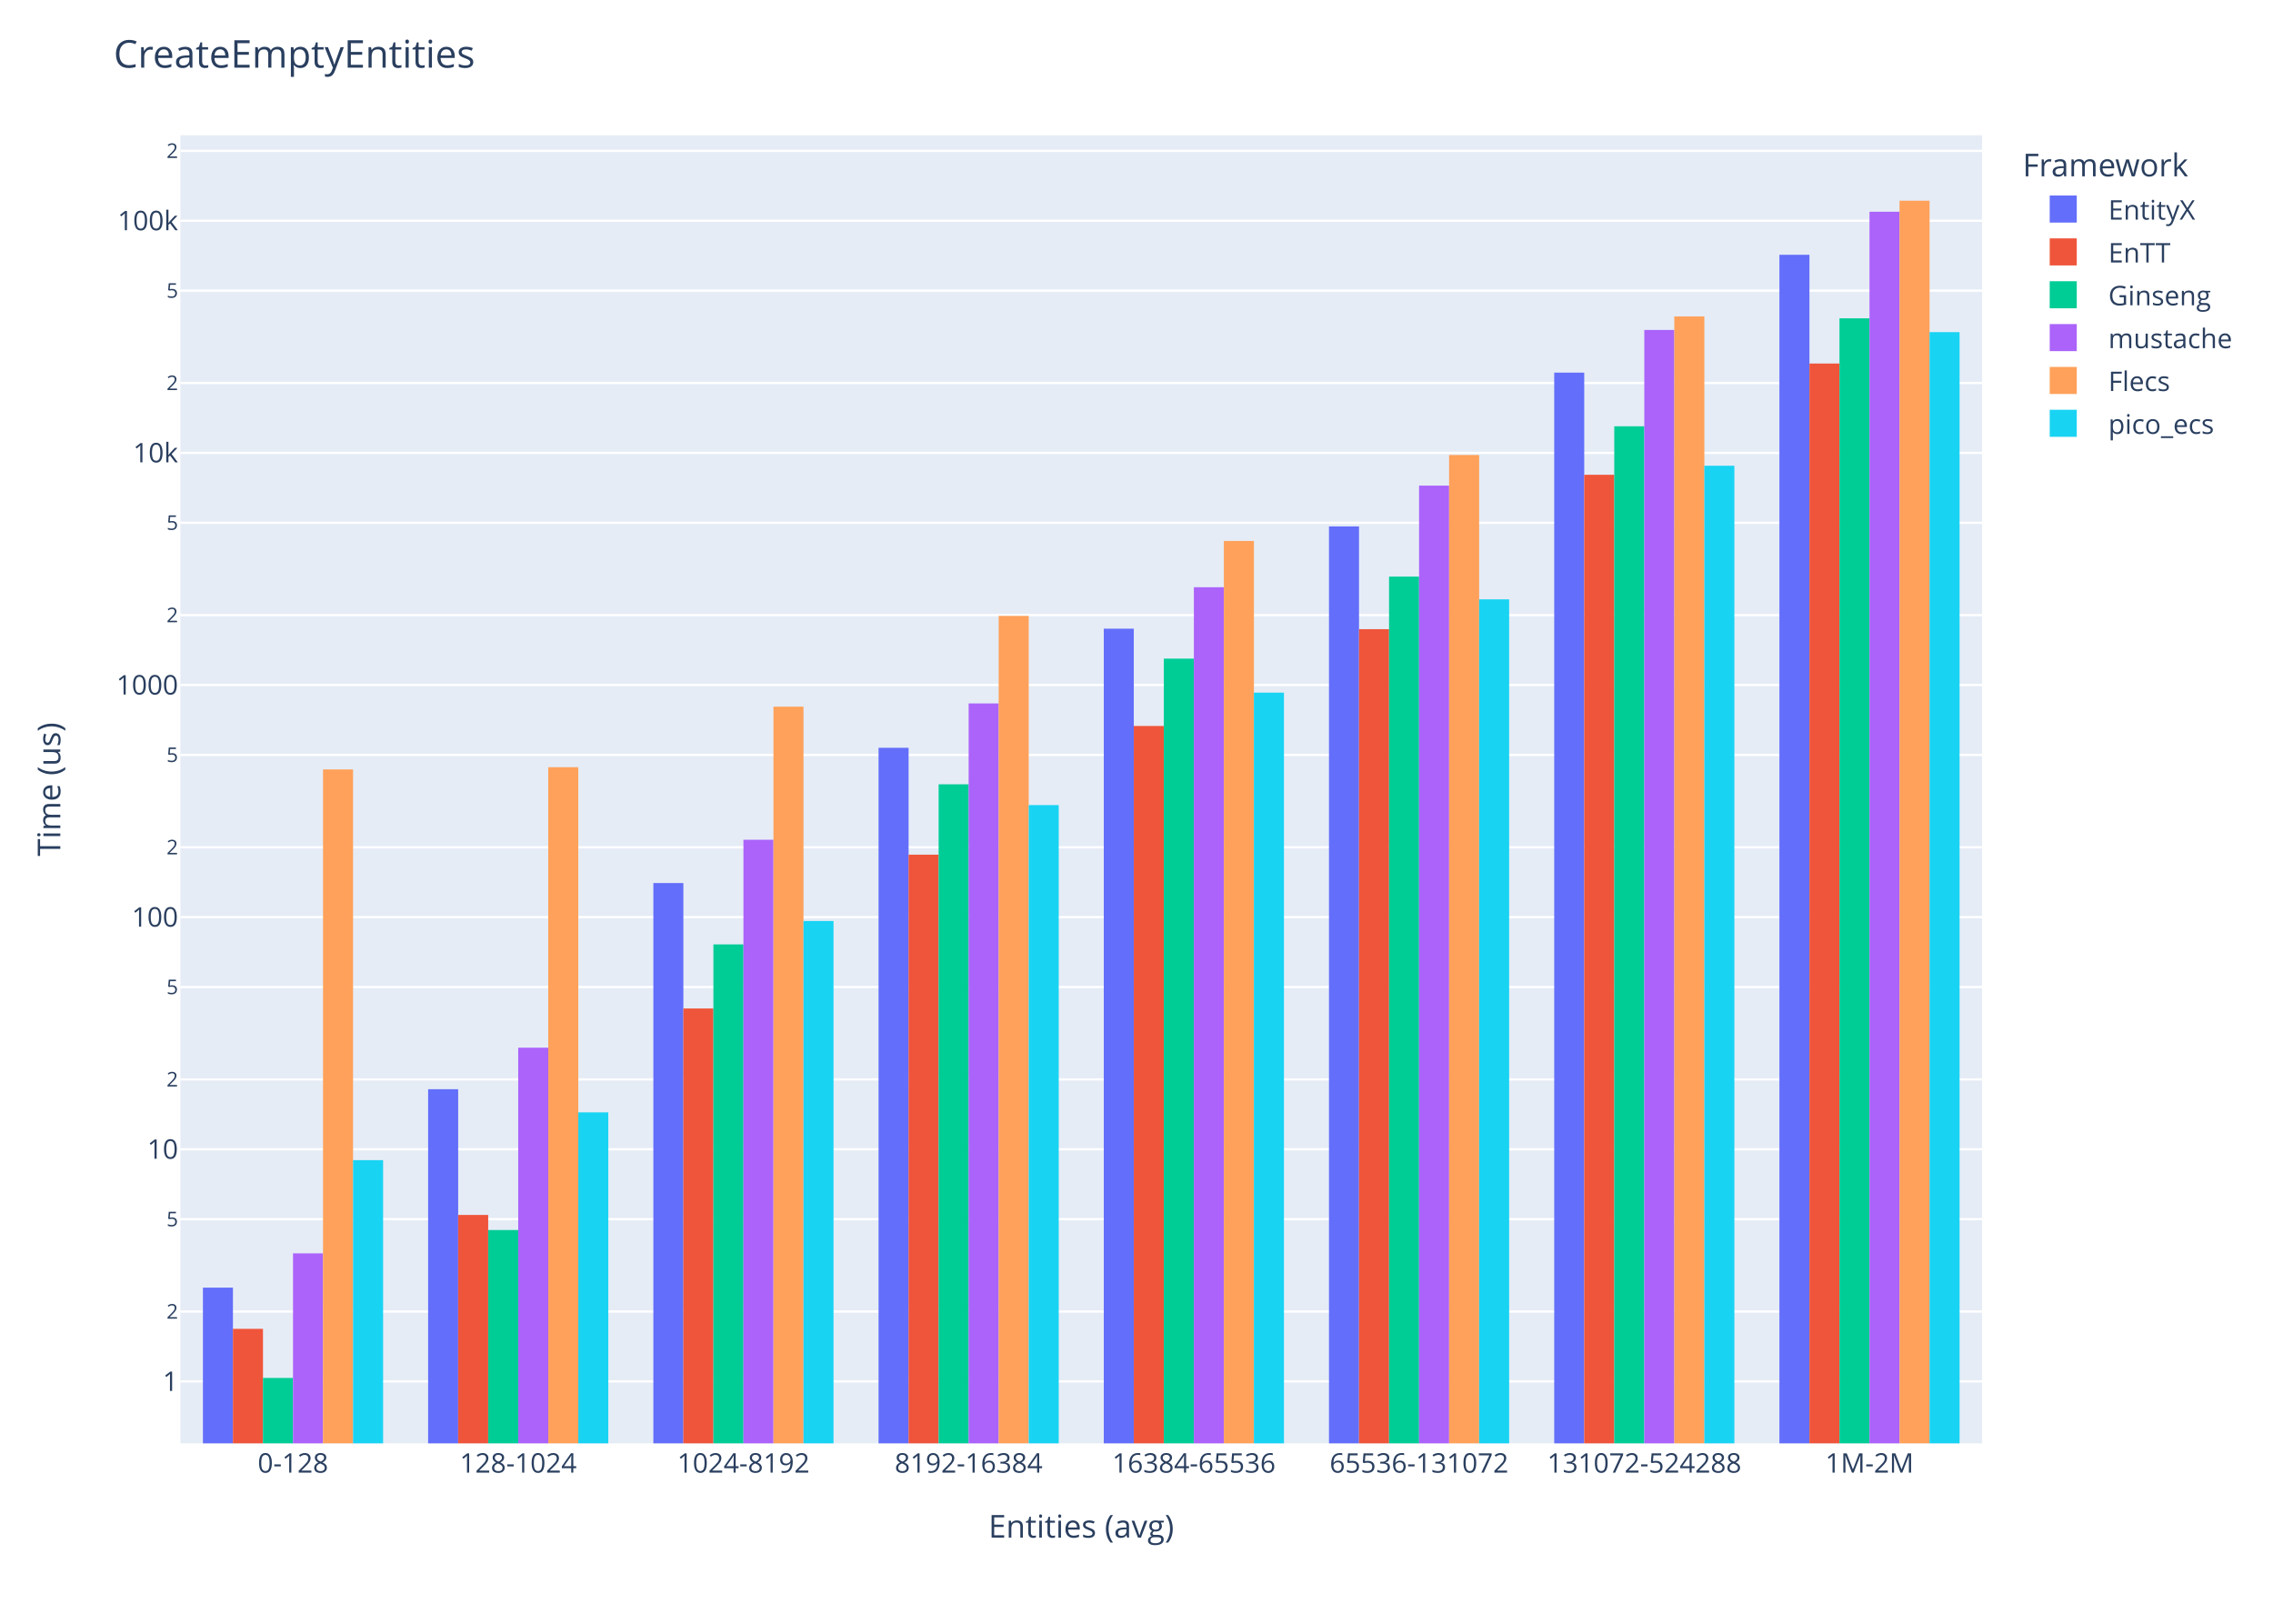
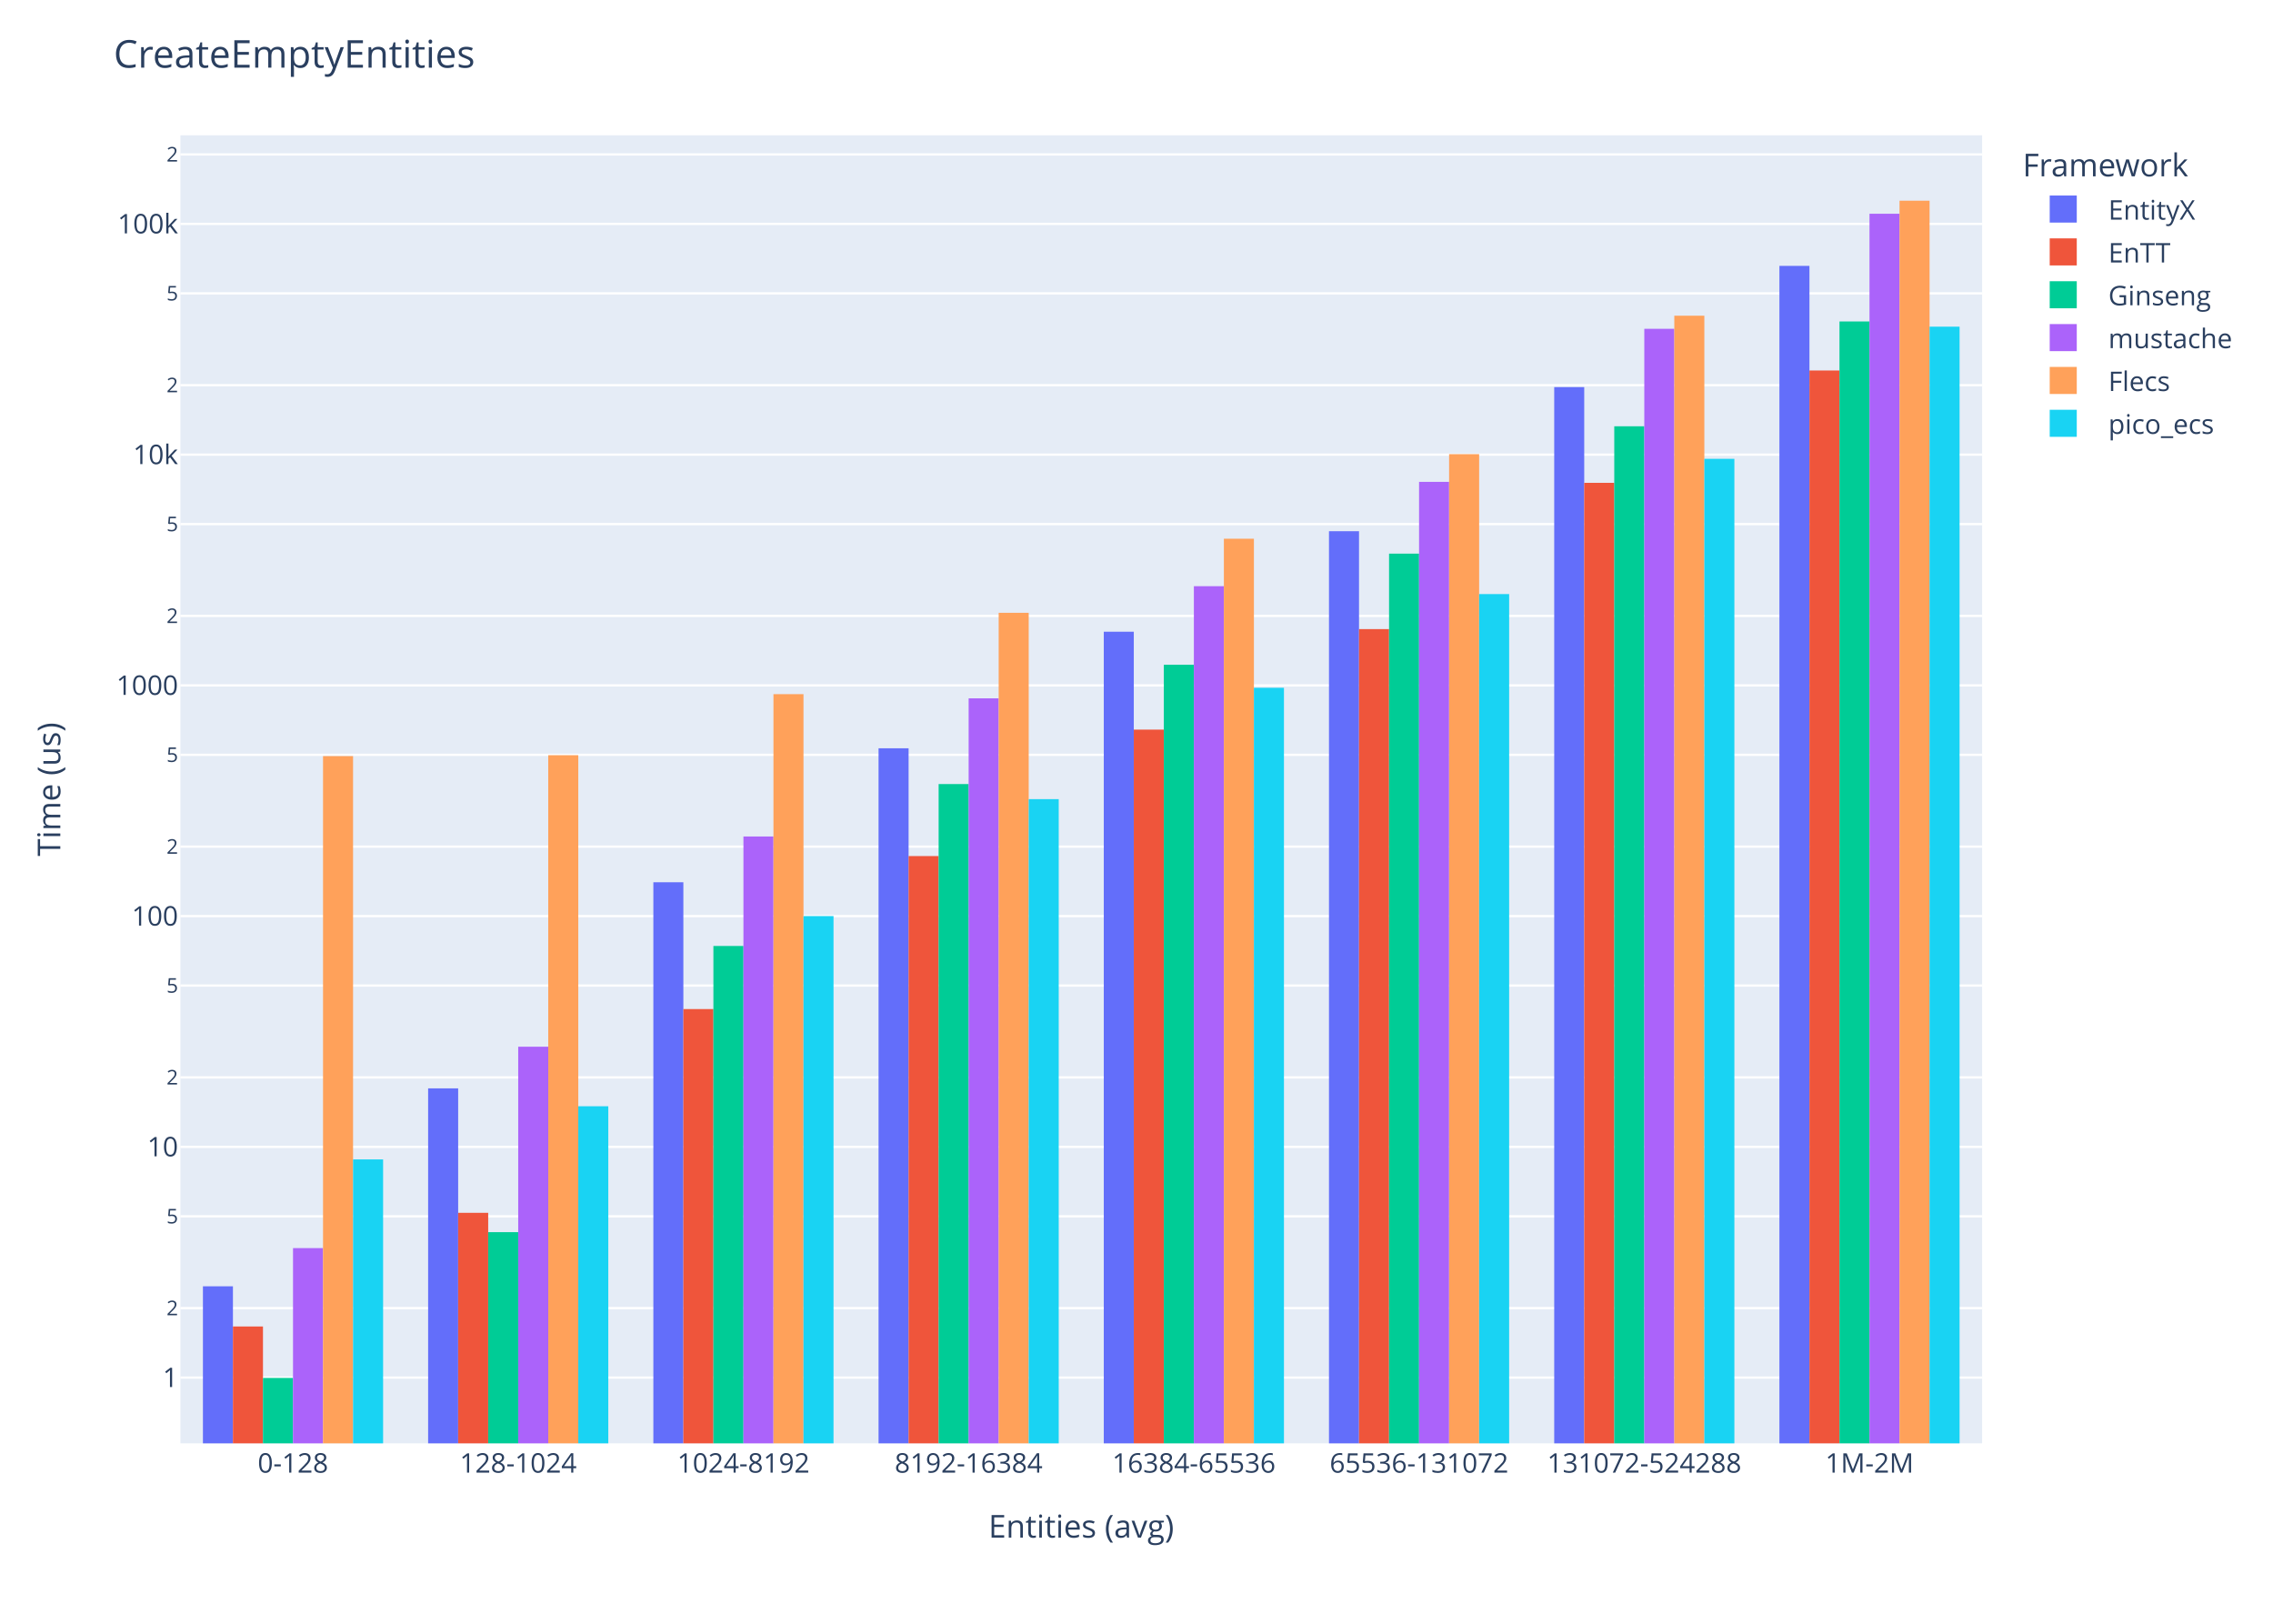
<svg xmlns="http://www.w3.org/2000/svg" class="main-svg" width="1008" height="720" style="" viewBox="0 0 1008 720">
  <rect x="0" y="0" width="1008" height="720" style="fill: rgb(255, 255, 255); fill-opacity: 1;" />
-   <defs id="defs-660850">
+   <defs id="defs-f334a8">
    <g class="clips">
-       <clipPath id="clip660850xyplot" class="plotclip">
+       <clipPath id="clipf334a8xyplot" class="plotclip">
        <rect width="799" height="580" />
      </clipPath>
-       <clipPath class="axesclip" id="clip660850x">
+       <clipPath class="axesclip" id="clipf334a8x">
        <rect x="80" y="0" width="799" height="720" />
      </clipPath>
-       <clipPath class="axesclip" id="clip660850y">
+       <clipPath class="axesclip" id="clipf334a8y">
        <rect x="0" y="60" width="1008" height="580" />
      </clipPath>
-       <clipPath class="axesclip" id="clip660850xy">
+       <clipPath class="axesclip" id="clipf334a8xy">
        <rect x="80" y="60" width="799" height="580" />
      </clipPath>
    </g>
    <g class="gradients" />
    <g class="patterns" />
  </defs>
  <g class="bglayer">
    <rect class="bg" x="80" y="60" width="799" height="580" style="fill: rgb(229, 236, 246); fill-opacity: 1; stroke-width: 0;" />
  </g>
  <g class="layer-below">
    <g class="imagelayer" />
    <g class="shapelayer" />
  </g>
  <g class="cartesianlayer">
    <g class="subplot xy">
      <g class="layer-subplot">
        <g class="shapelayer" />
        <g class="imagelayer" />
      </g>
      <g class="minor-gridlayer">
        <g class="x" />
        <g class="y" />
      </g>
      <g class="gridlayer">
        <g class="x" />
        <g class="y">
-           <path class="ygrid crisp" transform="translate(0,612.55)" d="M80,0h799" style="stroke: rgb(255, 255, 255); stroke-opacity: 1; stroke-width: 1px;" />
-           <path class="ygrid crisp" transform="translate(0,581.56)" d="M80,0h799" style="stroke: rgb(255, 255, 255); stroke-opacity: 1; stroke-width: 1px;" />
-           <path class="ygrid crisp" transform="translate(0,540.6)" d="M80,0h799" style="stroke: rgb(255, 255, 255); stroke-opacity: 1; stroke-width: 1px;" />
-           <path class="ygrid crisp" transform="translate(0,509.61)" d="M80,0h799" style="stroke: rgb(255, 255, 255); stroke-opacity: 1; stroke-width: 1px;" />
-           <path class="ygrid crisp" transform="translate(0,478.63)" d="M80,0h799" style="stroke: rgb(255, 255, 255); stroke-opacity: 1; stroke-width: 1px;" />
-           <path class="ygrid crisp" transform="translate(0,437.67)" d="M80,0h799" style="stroke: rgb(255, 255, 255); stroke-opacity: 1; stroke-width: 1px;" />
-           <path class="ygrid crisp" transform="translate(0,406.68)" d="M80,0h799" style="stroke: rgb(255, 255, 255); stroke-opacity: 1; stroke-width: 1px;" />
-           <path class="ygrid crisp" transform="translate(0,375.7)" d="M80,0h799" style="stroke: rgb(255, 255, 255); stroke-opacity: 1; stroke-width: 1px;" />
-           <path class="ygrid crisp" transform="translate(0,334.74)" d="M80,0h799" style="stroke: rgb(255, 255, 255); stroke-opacity: 1; stroke-width: 1px;" />
-           <path class="ygrid crisp" transform="translate(0,303.75)" d="M80,0h799" style="stroke: rgb(255, 255, 255); stroke-opacity: 1; stroke-width: 1px;" />
-           <path class="ygrid crisp" transform="translate(0,272.76)" d="M80,0h799" style="stroke: rgb(255, 255, 255); stroke-opacity: 1; stroke-width: 1px;" />
-           <path class="ygrid crisp" transform="translate(0,231.8)" d="M80,0h799" style="stroke: rgb(255, 255, 255); stroke-opacity: 1; stroke-width: 1px;" />
-           <path class="ygrid crisp" transform="translate(0,200.82)" d="M80,0h799" style="stroke: rgb(255, 255, 255); stroke-opacity: 1; stroke-width: 1px;" />
-           <path class="ygrid crisp" transform="translate(0,169.83)" d="M80,0h799" style="stroke: rgb(255, 255, 255); stroke-opacity: 1; stroke-width: 1px;" />
-           <path class="ygrid crisp" transform="translate(0,128.87)" d="M80,0h799" style="stroke: rgb(255, 255, 255); stroke-opacity: 1; stroke-width: 1px;" />
-           <path class="ygrid crisp" transform="translate(0,97.89)" d="M80,0h799" style="stroke: rgb(255, 255, 255); stroke-opacity: 1; stroke-width: 1px;" />
-           <path class="ygrid crisp" transform="translate(0,66.9)" d="M80,0h799" style="stroke: rgb(255, 255, 255); stroke-opacity: 1; stroke-width: 1px;" />
+           <path class="ygrid crisp" transform="translate(0,610.85)" d="M80,0h799" style="stroke: rgb(255, 255, 255); stroke-opacity: 1; stroke-width: 1px;" />
+           <path class="ygrid crisp" transform="translate(0,580.05)" d="M80,0h799" style="stroke: rgb(255, 255, 255); stroke-opacity: 1; stroke-width: 1px;" />
+           <path class="ygrid crisp" transform="translate(0,539.33)" d="M80,0h799" style="stroke: rgb(255, 255, 255); stroke-opacity: 1; stroke-width: 1px;" />
+           <path class="ygrid crisp" transform="translate(0,508.54)" d="M80,0h799" style="stroke: rgb(255, 255, 255); stroke-opacity: 1; stroke-width: 1px;" />
+           <path class="ygrid crisp" transform="translate(0,477.74)" d="M80,0h799" style="stroke: rgb(255, 255, 255); stroke-opacity: 1; stroke-width: 1px;" />
+           <path class="ygrid crisp" transform="translate(0,437.02)" d="M80,0h799" style="stroke: rgb(255, 255, 255); stroke-opacity: 1; stroke-width: 1px;" />
+           <path class="ygrid crisp" transform="translate(0,406.22)" d="M80,0h799" style="stroke: rgb(255, 255, 255); stroke-opacity: 1; stroke-width: 1px;" />
+           <path class="ygrid crisp" transform="translate(0,375.42)" d="M80,0h799" style="stroke: rgb(255, 255, 255); stroke-opacity: 1; stroke-width: 1px;" />
+           <path class="ygrid crisp" transform="translate(0,334.71)" d="M80,0h799" style="stroke: rgb(255, 255, 255); stroke-opacity: 1; stroke-width: 1px;" />
+           <path class="ygrid crisp" transform="translate(0,303.91)" d="M80,0h799" style="stroke: rgb(255, 255, 255); stroke-opacity: 1; stroke-width: 1px;" />
+           <path class="ygrid crisp" transform="translate(0,273.11)" d="M80,0h799" style="stroke: rgb(255, 255, 255); stroke-opacity: 1; stroke-width: 1px;" />
+           <path class="ygrid crisp" transform="translate(0,232.4)" d="M80,0h799" style="stroke: rgb(255, 255, 255); stroke-opacity: 1; stroke-width: 1px;" />
+           <path class="ygrid crisp" transform="translate(0,201.6)" d="M80,0h799" style="stroke: rgb(255, 255, 255); stroke-opacity: 1; stroke-width: 1px;" />
+           <path class="ygrid crisp" transform="translate(0,170.8)" d="M80,0h799" style="stroke: rgb(255, 255, 255); stroke-opacity: 1; stroke-width: 1px;" />
+           <path class="ygrid crisp" transform="translate(0,130.08)" d="M80,0h799" style="stroke: rgb(255, 255, 255); stroke-opacity: 1; stroke-width: 1px;" />
+           <path class="ygrid crisp" transform="translate(0,99.28)" d="M80,0h799" style="stroke: rgb(255, 255, 255); stroke-opacity: 1; stroke-width: 1px;" />
+           <path class="ygrid crisp" transform="translate(0,68.48)" d="M80,0h799" style="stroke: rgb(255, 255, 255); stroke-opacity: 1; stroke-width: 1px;" />
        </g>
      </g>
      <g class="zerolinelayer" />
      <path class="xlines-below" />
      <path class="ylines-below" />
      <g class="overlines-below" />
      <g class="xaxislayer-below" />
      <g class="yaxislayer-below" />
      <g class="overaxes-below" />
-       <g class="plot" transform="translate(80,60)" clip-path="url(#clip660850xyplot)">
+       <g class="plot" transform="translate(80,60)" clip-path="url(#clipf334a8xyplot)">
        <g class="barlayer mlayer">
          <g class="trace bars" style="opacity: 1;">
            <g class="points">
              <g class="point">
-                 <path d="M9.99,6090V510.97H23.3V6090Z" style="vector-effect: non-scaling-stroke; opacity: 1; stroke-width: 0px; fill: rgb(99, 110, 250); fill-opacity: 1;" />
-               </g>
-               <g class="point">
-                 <path d="M109.86,6090V422.98H123.18V6090Z" style="vector-effect: non-scaling-stroke; opacity: 1; stroke-width: 0px; fill: rgb(99, 110, 250); fill-opacity: 1;" />
-               </g>
-               <g class="point">
-                 <path d="M209.74,6090V331.56H223.05V6090Z" style="vector-effect: non-scaling-stroke; opacity: 1; stroke-width: 0px; fill: rgb(99, 110, 250); fill-opacity: 1;" />
-               </g>
-               <g class="point">
-                 <path d="M309.61,6090V271.59H322.93V6090Z" style="vector-effect: non-scaling-stroke; opacity: 1; stroke-width: 0px; fill: rgb(99, 110, 250); fill-opacity: 1;" />
-               </g>
-               <g class="point">
-                 <path d="M409.49,6090V218.78H422.8V6090Z" style="vector-effect: non-scaling-stroke; opacity: 1; stroke-width: 0px; fill: rgb(99, 110, 250); fill-opacity: 1;" />
-               </g>
-               <g class="point">
-                 <path d="M509.36,6090V173.42H522.68V6090Z" style="vector-effect: non-scaling-stroke; opacity: 1; stroke-width: 0px; fill: rgb(99, 110, 250); fill-opacity: 1;" />
-               </g>
-               <g class="point">
-                 <path d="M609.24,6090V105.24H622.55V6090Z" style="vector-effect: non-scaling-stroke; opacity: 1; stroke-width: 0px; fill: rgb(99, 110, 250); fill-opacity: 1;" />
-               </g>
-               <g class="point">
-                 <path d="M709.11,6090V52.97H722.43V6090Z" style="vector-effect: non-scaling-stroke; opacity: 1; stroke-width: 0px; fill: rgb(99, 110, 250); fill-opacity: 1;" />
-               </g>
-             </g>
-           </g>
-           <g class="trace bars" style="opacity: 1;">
-             <g class="points">
-               <g class="point">
-                 <path d="M23.3,6090V529.24H36.62V6090Z" style="vector-effect: non-scaling-stroke; opacity: 1; stroke-width: 0px; fill: rgb(239, 85, 59); fill-opacity: 1;" />
-               </g>
-               <g class="point">
-                 <path d="M123.18,6090V478.72H136.5V6090Z" style="vector-effect: non-scaling-stroke; opacity: 1; stroke-width: 0px; fill: rgb(239, 85, 59); fill-opacity: 1;" />
-               </g>
-               <g class="point">
-                 <path d="M223.05,6090V387.17H236.37V6090Z" style="vector-effect: non-scaling-stroke; opacity: 1; stroke-width: 0px; fill: rgb(239, 85, 59); fill-opacity: 1;" />
-               </g>
-               <g class="point">
-                 <path d="M322.93,6090V318.99H336.25V6090Z" style="vector-effect: non-scaling-stroke; opacity: 1; stroke-width: 0px; fill: rgb(239, 85, 59); fill-opacity: 1;" />
-               </g>
-               <g class="point">
-                 <path d="M422.8,6090V261.92H436.12V6090Z" style="vector-effect: non-scaling-stroke; opacity: 1; stroke-width: 0px; fill: rgb(239, 85, 59); fill-opacity: 1;" />
-               </g>
-               <g class="point">
-                 <path d="M522.68,6090V219H536V6090Z" style="vector-effect: non-scaling-stroke; opacity: 1; stroke-width: 0px; fill: rgb(239, 85, 59); fill-opacity: 1;" />
-               </g>
-               <g class="point">
-                 <path d="M622.55,6090V150.52H635.87V6090Z" style="vector-effect: non-scaling-stroke; opacity: 1; stroke-width: 0px; fill: rgb(239, 85, 59); fill-opacity: 1;" />
-               </g>
-               <g class="point">
-                 <path d="M722.43,6090V101.19H735.75V6090Z" style="vector-effect: non-scaling-stroke; opacity: 1; stroke-width: 0px; fill: rgb(239, 85, 59); fill-opacity: 1;" />
+                 <path d="M9.99,6090V510.36H23.3V6090Z" style="vector-effect: non-scaling-stroke; opacity: 1; stroke-width: 0px; fill: rgb(99, 110, 250); fill-opacity: 1;" />
+               </g>
+               <g class="point">
+                 <path d="M109.86,6090V422.6H123.18V6090Z" style="vector-effect: non-scaling-stroke; opacity: 1; stroke-width: 0px; fill: rgb(99, 110, 250); fill-opacity: 1;" />
+               </g>
+               <g class="point">
+                 <path d="M209.74,6090V331.21H223.05V6090Z" style="vector-effect: non-scaling-stroke; opacity: 1; stroke-width: 0px; fill: rgb(99, 110, 250); fill-opacity: 1;" />
+               </g>
+               <g class="point">
+                 <path d="M309.61,6090V271.82H322.93V6090Z" style="vector-effect: non-scaling-stroke; opacity: 1; stroke-width: 0px; fill: rgb(99, 110, 250); fill-opacity: 1;" />
+               </g>
+               <g class="point">
+                 <path d="M409.49,6090V220.12H422.8V6090Z" style="vector-effect: non-scaling-stroke; opacity: 1; stroke-width: 0px; fill: rgb(99, 110, 250); fill-opacity: 1;" />
+               </g>
+               <g class="point">
+                 <path d="M509.36,6090V175.55H522.68V6090Z" style="vector-effect: non-scaling-stroke; opacity: 1; stroke-width: 0px; fill: rgb(99, 110, 250); fill-opacity: 1;" />
+               </g>
+               <g class="point">
+                 <path d="M609.24,6090V111.65H622.55V6090Z" style="vector-effect: non-scaling-stroke; opacity: 1; stroke-width: 0px; fill: rgb(99, 110, 250); fill-opacity: 1;" />
+               </g>
+               <g class="point">
+                 <path d="M709.11,6090V57.9H722.43V6090Z" style="vector-effect: non-scaling-stroke; opacity: 1; stroke-width: 0px; fill: rgb(99, 110, 250); fill-opacity: 1;" />
+               </g>
+             </g>
+           </g>
+           <g class="trace bars" style="opacity: 1;">
+             <g class="points">
+               <g class="point">
+                 <path d="M23.3,6090V528.19H36.62V6090Z" style="vector-effect: non-scaling-stroke; opacity: 1; stroke-width: 0px; fill: rgb(239, 85, 59); fill-opacity: 1;" />
+               </g>
+               <g class="point">
+                 <path d="M123.18,6090V477.78H136.5V6090Z" style="vector-effect: non-scaling-stroke; opacity: 1; stroke-width: 0px; fill: rgb(239, 85, 59); fill-opacity: 1;" />
+               </g>
+               <g class="point">
+                 <path d="M223.05,6090V387.45H236.37V6090Z" style="vector-effect: non-scaling-stroke; opacity: 1; stroke-width: 0px; fill: rgb(239, 85, 59); fill-opacity: 1;" />
+               </g>
+               <g class="point">
+                 <path d="M322.93,6090V319.6H336.25V6090Z" style="vector-effect: non-scaling-stroke; opacity: 1; stroke-width: 0px; fill: rgb(239, 85, 59); fill-opacity: 1;" />
+               </g>
+               <g class="point">
+                 <path d="M422.8,6090V263.52H436.12V6090Z" style="vector-effect: non-scaling-stroke; opacity: 1; stroke-width: 0px; fill: rgb(239, 85, 59); fill-opacity: 1;" />
+               </g>
+               <g class="point">
+                 <path d="M522.68,6090V218.96H536V6090Z" style="vector-effect: non-scaling-stroke; opacity: 1; stroke-width: 0px; fill: rgb(239, 85, 59); fill-opacity: 1;" />
+               </g>
+               <g class="point">
+                 <path d="M622.55,6090V154.09H635.87V6090Z" style="vector-effect: non-scaling-stroke; opacity: 1; stroke-width: 0px; fill: rgb(239, 85, 59); fill-opacity: 1;" />
+               </g>
+               <g class="point">
+                 <path d="M722.43,6090V104.3H735.75V6090Z" style="vector-effect: non-scaling-stroke; opacity: 1; stroke-width: 0px; fill: rgb(239, 85, 59); fill-opacity: 1;" />
              </g>
            </g>
          </g>
          <g class="trace bars" style="opacity: 1;">
            <g class="points">
              <g class="point">
                <path d="M36.62,6090V551H49.94V6090Z" style="vector-effect: non-scaling-stroke; opacity: 1; stroke-width: 0px; fill: rgb(0, 204, 150); fill-opacity: 1;" />
              </g>
              <g class="point">
-                 <path d="M136.5,6090V485.43H149.81V6090Z" style="vector-effect: non-scaling-stroke; opacity: 1; stroke-width: 0px; fill: rgb(0, 204, 150); fill-opacity: 1;" />
-               </g>
-               <g class="point">
-                 <path d="M236.37,6090V358.77H249.69V6090Z" style="vector-effect: non-scaling-stroke; opacity: 1; stroke-width: 0px; fill: rgb(0, 204, 150); fill-opacity: 1;" />
-               </g>
-               <g class="point">
-                 <path d="M336.25,6090V287.77H349.56V6090Z" style="vector-effect: non-scaling-stroke; opacity: 1; stroke-width: 0px; fill: rgb(0, 204, 150); fill-opacity: 1;" />
-               </g>
-               <g class="point">
-                 <path d="M436.12,6090V232.04H449.44V6090Z" style="vector-effect: non-scaling-stroke; opacity: 1; stroke-width: 0px; fill: rgb(0, 204, 150); fill-opacity: 1;" />
-               </g>
-               <g class="point">
-                 <path d="M536,6090V195.69H549.31V6090Z" style="vector-effect: non-scaling-stroke; opacity: 1; stroke-width: 0px; fill: rgb(0, 204, 150); fill-opacity: 1;" />
-               </g>
-               <g class="point">
-                 <path d="M635.87,6090V129.02H649.19V6090Z" style="vector-effect: non-scaling-stroke; opacity: 1; stroke-width: 0px; fill: rgb(0, 204, 150); fill-opacity: 1;" />
-               </g>
-               <g class="point">
-                 <path d="M735.75,6090V81.16H749.06V6090Z" style="vector-effect: non-scaling-stroke; opacity: 1; stroke-width: 0px; fill: rgb(0, 204, 150); fill-opacity: 1;" />
-               </g>
-             </g>
-           </g>
-           <g class="trace bars" style="opacity: 1;">
-             <g class="points">
-               <g class="point">
-                 <path d="M49.94,6090V495.78H63.25V6090Z" style="vector-effect: non-scaling-stroke; opacity: 1; stroke-width: 0px; fill: rgb(171, 99, 250); fill-opacity: 1;" />
-               </g>
-               <g class="point">
-                 <path d="M149.81,6090V404.57H163.13V6090Z" style="vector-effect: non-scaling-stroke; opacity: 1; stroke-width: 0px; fill: rgb(171, 99, 250); fill-opacity: 1;" />
-               </g>
-               <g class="point">
-                 <path d="M249.69,6090V312.38H263V6090Z" style="vector-effect: non-scaling-stroke; opacity: 1; stroke-width: 0px; fill: rgb(171, 99, 250); fill-opacity: 1;" />
-               </g>
-               <g class="point">
-                 <path d="M349.56,6090V251.91H362.88V6090Z" style="vector-effect: non-scaling-stroke; opacity: 1; stroke-width: 0px; fill: rgb(171, 99, 250); fill-opacity: 1;" />
-               </g>
-               <g class="point">
-                 <path d="M449.44,6090V200.38H462.75V6090Z" style="vector-effect: non-scaling-stroke; opacity: 1; stroke-width: 0px; fill: rgb(171, 99, 250); fill-opacity: 1;" />
-               </g>
-               <g class="point">
-                 <path d="M549.31,6090V155.34H562.63V6090Z" style="vector-effect: non-scaling-stroke; opacity: 1; stroke-width: 0px; fill: rgb(171, 99, 250); fill-opacity: 1;" />
-               </g>
-               <g class="point">
-                 <path d="M649.19,6090V86.3H662.5V6090Z" style="vector-effect: non-scaling-stroke; opacity: 1; stroke-width: 0px; fill: rgb(171, 99, 250); fill-opacity: 1;" />
-               </g>
-               <g class="point">
-                 <path d="M749.06,6090V33.88H762.38V6090Z" style="vector-effect: non-scaling-stroke; opacity: 1; stroke-width: 0px; fill: rgb(171, 99, 250); fill-opacity: 1;" />
-               </g>
-             </g>
-           </g>
-           <g class="trace bars" style="opacity: 1;">
-             <g class="points">
-               <g class="point">
-                 <path d="M63.25,6090V281.2H76.57V6090Z" style="vector-effect: non-scaling-stroke; opacity: 1; stroke-width: 0px; fill: rgb(255, 161, 90); fill-opacity: 1;" />
-               </g>
-               <g class="point">
-                 <path d="M163.13,6090V280.2H176.45V6090Z" style="vector-effect: non-scaling-stroke; opacity: 1; stroke-width: 0px; fill: rgb(255, 161, 90); fill-opacity: 1;" />
-               </g>
-               <g class="point">
-                 <path d="M263,6090V253.34H276.32V6090Z" style="vector-effect: non-scaling-stroke; opacity: 1; stroke-width: 0px; fill: rgb(255, 161, 90); fill-opacity: 1;" />
-               </g>
-               <g class="point">
-                 <path d="M362.88,6090V213.1H376.2V6090Z" style="vector-effect: non-scaling-stroke; opacity: 1; stroke-width: 0px; fill: rgb(255, 161, 90); fill-opacity: 1;" />
-               </g>
-               <g class="point">
-                 <path d="M462.75,6090V179.88H476.07V6090Z" style="vector-effect: non-scaling-stroke; opacity: 1; stroke-width: 0px; fill: rgb(255, 161, 90); fill-opacity: 1;" />
-               </g>
-               <g class="point">
-                 <path d="M562.63,6090V141.75H575.95V6090Z" style="vector-effect: non-scaling-stroke; opacity: 1; stroke-width: 0px; fill: rgb(255, 161, 90); fill-opacity: 1;" />
-               </g>
-               <g class="point">
-                 <path d="M662.5,6090V80.31H675.82V6090Z" style="vector-effect: non-scaling-stroke; opacity: 1; stroke-width: 0px; fill: rgb(255, 161, 90); fill-opacity: 1;" />
+                 <path d="M136.5,6090V486.36H149.81V6090Z" style="vector-effect: non-scaling-stroke; opacity: 1; stroke-width: 0px; fill: rgb(0, 204, 150); fill-opacity: 1;" />
+               </g>
+               <g class="point">
+                 <path d="M236.37,6090V359.45H249.69V6090Z" style="vector-effect: non-scaling-stroke; opacity: 1; stroke-width: 0px; fill: rgb(0, 204, 150); fill-opacity: 1;" />
+               </g>
+               <g class="point">
+                 <path d="M336.25,6090V287.66H349.56V6090Z" style="vector-effect: non-scaling-stroke; opacity: 1; stroke-width: 0px; fill: rgb(0, 204, 150); fill-opacity: 1;" />
+               </g>
+               <g class="point">
+                 <path d="M436.12,6090V234.76H449.44V6090Z" style="vector-effect: non-scaling-stroke; opacity: 1; stroke-width: 0px; fill: rgb(0, 204, 150); fill-opacity: 1;" />
+               </g>
+               <g class="point">
+                 <path d="M536,6090V185.49H549.31V6090Z" style="vector-effect: non-scaling-stroke; opacity: 1; stroke-width: 0px; fill: rgb(0, 204, 150); fill-opacity: 1;" />
+               </g>
+               <g class="point">
+                 <path d="M635.87,6090V129.03H649.19V6090Z" style="vector-effect: non-scaling-stroke; opacity: 1; stroke-width: 0px; fill: rgb(0, 204, 150); fill-opacity: 1;" />
+               </g>
+               <g class="point">
+                 <path d="M735.75,6090V82.54H749.06V6090Z" style="vector-effect: non-scaling-stroke; opacity: 1; stroke-width: 0px; fill: rgb(0, 204, 150); fill-opacity: 1;" />
+               </g>
+             </g>
+           </g>
+           <g class="trace bars" style="opacity: 1;">
+             <g class="points">
+               <g class="point">
+                 <path d="M49.94,6090V493.42H63.25V6090Z" style="vector-effect: non-scaling-stroke; opacity: 1; stroke-width: 0px; fill: rgb(171, 99, 250); fill-opacity: 1;" />
+               </g>
+               <g class="point">
+                 <path d="M149.81,6090V404.15H163.13V6090Z" style="vector-effect: non-scaling-stroke; opacity: 1; stroke-width: 0px; fill: rgb(171, 99, 250); fill-opacity: 1;" />
+               </g>
+               <g class="point">
+                 <path d="M249.69,6090V310.92H263V6090Z" style="vector-effect: non-scaling-stroke; opacity: 1; stroke-width: 0px; fill: rgb(171, 99, 250); fill-opacity: 1;" />
+               </g>
+               <g class="point">
+                 <path d="M349.56,6090V249.65H362.88V6090Z" style="vector-effect: non-scaling-stroke; opacity: 1; stroke-width: 0px; fill: rgb(171, 99, 250); fill-opacity: 1;" />
+               </g>
+               <g class="point">
+                 <path d="M449.44,6090V199.94H462.75V6090Z" style="vector-effect: non-scaling-stroke; opacity: 1; stroke-width: 0px; fill: rgb(171, 99, 250); fill-opacity: 1;" />
+               </g>
+               <g class="point">
+                 <path d="M549.31,6090V153.68H562.63V6090Z" style="vector-effect: non-scaling-stroke; opacity: 1; stroke-width: 0px; fill: rgb(171, 99, 250); fill-opacity: 1;" />
+               </g>
+               <g class="point">
+                 <path d="M649.19,6090V85.8H662.5V6090Z" style="vector-effect: non-scaling-stroke; opacity: 1; stroke-width: 0px; fill: rgb(171, 99, 250); fill-opacity: 1;" />
+               </g>
+               <g class="point">
+                 <path d="M749.06,6090V34.79H762.38V6090Z" style="vector-effect: non-scaling-stroke; opacity: 1; stroke-width: 0px; fill: rgb(171, 99, 250); fill-opacity: 1;" />
+               </g>
+             </g>
+           </g>
+           <g class="trace bars" style="opacity: 1;">
+             <g class="points">
+               <g class="point">
+                 <path d="M63.25,6090V275.27H76.57V6090Z" style="vector-effect: non-scaling-stroke; opacity: 1; stroke-width: 0px; fill: rgb(255, 161, 90); fill-opacity: 1;" />
+               </g>
+               <g class="point">
+                 <path d="M163.13,6090V274.88H176.45V6090Z" style="vector-effect: non-scaling-stroke; opacity: 1; stroke-width: 0px; fill: rgb(255, 161, 90); fill-opacity: 1;" />
+               </g>
+               <g class="point">
+                 <path d="M263,6090V247.81H276.32V6090Z" style="vector-effect: non-scaling-stroke; opacity: 1; stroke-width: 0px; fill: rgb(255, 161, 90); fill-opacity: 1;" />
+               </g>
+               <g class="point">
+                 <path d="M362.88,6090V211.74H376.2V6090Z" style="vector-effect: non-scaling-stroke; opacity: 1; stroke-width: 0px; fill: rgb(255, 161, 90); fill-opacity: 1;" />
+               </g>
+               <g class="point">
+                 <path d="M462.75,6090V178.88H476.07V6090Z" style="vector-effect: non-scaling-stroke; opacity: 1; stroke-width: 0px; fill: rgb(255, 161, 90); fill-opacity: 1;" />
+               </g>
+               <g class="point">
+                 <path d="M562.63,6090V141.39H575.95V6090Z" style="vector-effect: non-scaling-stroke; opacity: 1; stroke-width: 0px; fill: rgb(255, 161, 90); fill-opacity: 1;" />
+               </g>
+               <g class="point">
+                 <path d="M662.5,6090V79.99H675.82V6090Z" style="vector-effect: non-scaling-stroke; opacity: 1; stroke-width: 0px; fill: rgb(255, 161, 90); fill-opacity: 1;" />
              </g>
              <g class="point">
                <path d="M762.38,6090V29H775.7V6090Z" style="vector-effect: non-scaling-stroke; opacity: 1; stroke-width: 0px; fill: rgb(255, 161, 90); fill-opacity: 1;" />
              </g>
            </g>
          </g>
          <g class="trace bars" style="opacity: 1;">
            <g class="points">
              <g class="point">
-                 <path d="M76.57,6090V454.44H89.89V6090Z" style="vector-effect: non-scaling-stroke; opacity: 1; stroke-width: 0px; fill: rgb(25, 211, 243); fill-opacity: 1;" />
-               </g>
-               <g class="point">
-                 <path d="M176.45,6090V433.25H189.76V6090Z" style="vector-effect: non-scaling-stroke; opacity: 1; stroke-width: 0px; fill: rgb(25, 211, 243); fill-opacity: 1;" />
-               </g>
-               <g class="point">
-                 <path d="M276.32,6090V348.4H289.64V6090Z" style="vector-effect: non-scaling-stroke; opacity: 1; stroke-width: 0px; fill: rgb(25, 211, 243); fill-opacity: 1;" />
-               </g>
-               <g class="point">
-                 <path d="M376.2,6090V297H389.51V6090Z" style="vector-effect: non-scaling-stroke; opacity: 1; stroke-width: 0px; fill: rgb(25, 211, 243); fill-opacity: 1;" />
-               </g>
-               <g class="point">
-                 <path d="M476.07,6090V247.12H489.39V6090Z" style="vector-effect: non-scaling-stroke; opacity: 1; stroke-width: 0px; fill: rgb(25, 211, 243); fill-opacity: 1;" />
-               </g>
-               <g class="point">
-                 <path d="M575.95,6090V205.76H589.26V6090Z" style="vector-effect: non-scaling-stroke; opacity: 1; stroke-width: 0px; fill: rgb(25, 211, 243); fill-opacity: 1;" />
-               </g>
-               <g class="point">
-                 <path d="M675.82,6090V146.53H689.14V6090Z" style="vector-effect: non-scaling-stroke; opacity: 1; stroke-width: 0px; fill: rgb(25, 211, 243); fill-opacity: 1;" />
-               </g>
-               <g class="point">
-                 <path d="M775.7,6090V87.27H789.01V6090Z" style="vector-effect: non-scaling-stroke; opacity: 1; stroke-width: 0px; fill: rgb(25, 211, 243); fill-opacity: 1;" />
+                 <path d="M76.57,6090V454.12H89.89V6090Z" style="vector-effect: non-scaling-stroke; opacity: 1; stroke-width: 0px; fill: rgb(25, 211, 243); fill-opacity: 1;" />
+               </g>
+               <g class="point">
+                 <path d="M176.45,6090V430.54H189.76V6090Z" style="vector-effect: non-scaling-stroke; opacity: 1; stroke-width: 0px; fill: rgb(25, 211, 243); fill-opacity: 1;" />
+               </g>
+               <g class="point">
+                 <path d="M276.32,6090V346.2H289.64V6090Z" style="vector-effect: non-scaling-stroke; opacity: 1; stroke-width: 0px; fill: rgb(25, 211, 243); fill-opacity: 1;" />
+               </g>
+               <g class="point">
+                 <path d="M376.2,6090V294.35H389.51V6090Z" style="vector-effect: non-scaling-stroke; opacity: 1; stroke-width: 0px; fill: rgb(25, 211, 243); fill-opacity: 1;" />
+               </g>
+               <g class="point">
+                 <path d="M476.07,6090V244.99H489.39V6090Z" style="vector-effect: non-scaling-stroke; opacity: 1; stroke-width: 0px; fill: rgb(25, 211, 243); fill-opacity: 1;" />
+               </g>
+               <g class="point">
+                 <path d="M575.95,6090V203.43H589.26V6090Z" style="vector-effect: non-scaling-stroke; opacity: 1; stroke-width: 0px; fill: rgb(25, 211, 243); fill-opacity: 1;" />
+               </g>
+               <g class="point">
+                 <path d="M675.82,6090V143.46H689.14V6090Z" style="vector-effect: non-scaling-stroke; opacity: 1; stroke-width: 0px; fill: rgb(25, 211, 243); fill-opacity: 1;" />
+               </g>
+               <g class="point">
+                 <path d="M775.7,6090V84.85H789.01V6090Z" style="vector-effect: non-scaling-stroke; opacity: 1; stroke-width: 0px; fill: rgb(25, 211, 243); fill-opacity: 1;" />
              </g>
            </g>
          </g>
        </g>
      </g>
      <g class="overplot" />
      <path class="xlines-above crisp" d="M0,0" style="fill: none;" />
      <path class="ylines-above crisp" d="M0,0" style="fill: none;" />
      <g class="overlines-above" />
      <g class="xaxislayer-above">
        <g class="xtick">
          <text text-anchor="middle" x="0" y="653" transform="translate(129.94,0)" style="font-family: 'Open Sans', verdana, arial, sans-serif; font-size: 12px; fill: rgb(42, 63, 95); fill-opacity: 1; white-space: pre; opacity: 1;">0-128</text>
        </g>
        <g class="xtick">
          <text text-anchor="middle" x="0" y="653" transform="translate(229.81,0)" style="font-family: 'Open Sans', verdana, arial, sans-serif; font-size: 12px; fill: rgb(42, 63, 95); fill-opacity: 1; white-space: pre; opacity: 1;">128-1024</text>
        </g>
        <g class="xtick">
          <text text-anchor="middle" x="0" y="653" transform="translate(329.69,0)" style="font-family: 'Open Sans', verdana, arial, sans-serif; font-size: 12px; fill: rgb(42, 63, 95); fill-opacity: 1; white-space: pre; opacity: 1;">1024-8192</text>
        </g>
        <g class="xtick">
          <text text-anchor="middle" x="0" y="653" transform="translate(429.56,0)" style="font-family: 'Open Sans', verdana, arial, sans-serif; font-size: 12px; fill: rgb(42, 63, 95); fill-opacity: 1; white-space: pre; opacity: 1;">8192-16384</text>
        </g>
        <g class="xtick">
          <text text-anchor="middle" x="0" y="653" transform="translate(529.44,0)" style="font-family: 'Open Sans', verdana, arial, sans-serif; font-size: 12px; fill: rgb(42, 63, 95); fill-opacity: 1; white-space: pre; opacity: 1;">16384-65536</text>
        </g>
        <g class="xtick">
          <text text-anchor="middle" x="0" y="653" transform="translate(629.31,0)" style="font-family: 'Open Sans', verdana, arial, sans-serif; font-size: 12px; fill: rgb(42, 63, 95); fill-opacity: 1; white-space: pre; opacity: 1;">65536-131072</text>
        </g>
        <g class="xtick">
          <text text-anchor="middle" x="0" y="653" transform="translate(729.19,0)" style="font-family: 'Open Sans', verdana, arial, sans-serif; font-size: 12px; fill: rgb(42, 63, 95); fill-opacity: 1; white-space: pre; opacity: 1;">131072-524288</text>
        </g>
        <g class="xtick">
          <text text-anchor="middle" x="0" y="653" transform="translate(829.06,0)" style="font-family: 'Open Sans', verdana, arial, sans-serif; font-size: 12px; fill: rgb(42, 63, 95); fill-opacity: 1; white-space: pre; opacity: 1;">1M-2M</text>
        </g>
      </g>
      <g class="yaxislayer-above">
        <g class="ytick">
-           <text text-anchor="end" x="79" y="4.2" transform="translate(0,612.55)" style="font-family: 'Open Sans', verdana, arial, sans-serif; font-size: 12px; fill: rgb(42, 63, 95); fill-opacity: 1; white-space: pre; opacity: 1;">1</text>
-         </g>
-         <g class="ytick">
-           <text text-anchor="end" x="79" y="3.15" style="font-family: 'Open Sans', verdana, arial, sans-serif; font-size: 9px; fill: rgb(42, 63, 95); fill-opacity: 1; white-space: pre; opacity: 1;" transform="translate(0,581.56)">2</text>
-         </g>
-         <g class="ytick">
-           <text text-anchor="end" x="79" y="3.15" style="font-family: 'Open Sans', verdana, arial, sans-serif; font-size: 9px; fill: rgb(42, 63, 95); fill-opacity: 1; white-space: pre; opacity: 1;" transform="translate(0,540.6)">5</text>
-         </g>
-         <g class="ytick">
-           <text text-anchor="end" x="79" y="4.2" style="font-family: 'Open Sans', verdana, arial, sans-serif; font-size: 12px; fill: rgb(42, 63, 95); fill-opacity: 1; white-space: pre; opacity: 1;" transform="translate(0,509.61)">10</text>
-         </g>
-         <g class="ytick">
-           <text text-anchor="end" x="79" y="3.15" style="font-family: 'Open Sans', verdana, arial, sans-serif; font-size: 9px; fill: rgb(42, 63, 95); fill-opacity: 1; white-space: pre; opacity: 1;" transform="translate(0,478.63)">2</text>
-         </g>
-         <g class="ytick">
-           <text text-anchor="end" x="79" y="3.15" style="font-family: 'Open Sans', verdana, arial, sans-serif; font-size: 9px; fill: rgb(42, 63, 95); fill-opacity: 1; white-space: pre; opacity: 1;" transform="translate(0,437.67)">5</text>
-         </g>
-         <g class="ytick">
-           <text text-anchor="end" x="79" y="4.2" style="font-family: 'Open Sans', verdana, arial, sans-serif; font-size: 12px; fill: rgb(42, 63, 95); fill-opacity: 1; white-space: pre; opacity: 1;" transform="translate(0,406.68)">100</text>
-         </g>
-         <g class="ytick">
-           <text text-anchor="end" x="79" y="3.15" style="font-family: 'Open Sans', verdana, arial, sans-serif; font-size: 9px; fill: rgb(42, 63, 95); fill-opacity: 1; white-space: pre; opacity: 1;" transform="translate(0,375.7)">2</text>
-         </g>
-         <g class="ytick">
-           <text text-anchor="end" x="79" y="3.15" style="font-family: 'Open Sans', verdana, arial, sans-serif; font-size: 9px; fill: rgb(42, 63, 95); fill-opacity: 1; white-space: pre; opacity: 1;" transform="translate(0,334.74)">5</text>
-         </g>
-         <g class="ytick">
-           <text text-anchor="end" x="79" y="4.2" style="font-family: 'Open Sans', verdana, arial, sans-serif; font-size: 12px; fill: rgb(42, 63, 95); fill-opacity: 1; white-space: pre; opacity: 1;" transform="translate(0,303.75)">1000</text>
-         </g>
-         <g class="ytick">
-           <text text-anchor="end" x="79" y="3.15" style="font-family: 'Open Sans', verdana, arial, sans-serif; font-size: 9px; fill: rgb(42, 63, 95); fill-opacity: 1; white-space: pre; opacity: 1;" transform="translate(0,272.76)">2</text>
-         </g>
-         <g class="ytick">
-           <text text-anchor="end" x="79" y="3.15" style="font-family: 'Open Sans', verdana, arial, sans-serif; font-size: 9px; fill: rgb(42, 63, 95); fill-opacity: 1; white-space: pre; opacity: 1;" transform="translate(0,231.8)">5</text>
-         </g>
-         <g class="ytick">
-           <text text-anchor="end" x="79" y="4.2" style="font-family: 'Open Sans', verdana, arial, sans-serif; font-size: 12px; fill: rgb(42, 63, 95); fill-opacity: 1; white-space: pre; opacity: 1;" transform="translate(0,200.82)">10k</text>
-         </g>
-         <g class="ytick">
-           <text text-anchor="end" x="79" y="3.15" style="font-family: 'Open Sans', verdana, arial, sans-serif; font-size: 9px; fill: rgb(42, 63, 95); fill-opacity: 1; white-space: pre; opacity: 1;" transform="translate(0,169.83)">2</text>
-         </g>
-         <g class="ytick">
-           <text text-anchor="end" x="79" y="3.15" style="font-family: 'Open Sans', verdana, arial, sans-serif; font-size: 9px; fill: rgb(42, 63, 95); fill-opacity: 1; white-space: pre; opacity: 1;" transform="translate(0,128.87)">5</text>
-         </g>
-         <g class="ytick">
-           <text text-anchor="end" x="79" y="4.2" style="font-family: 'Open Sans', verdana, arial, sans-serif; font-size: 12px; fill: rgb(42, 63, 95); fill-opacity: 1; white-space: pre; opacity: 1;" transform="translate(0,97.89)">100k</text>
-         </g>
-         <g class="ytick">
-           <text text-anchor="end" x="79" y="3.15" style="font-family: 'Open Sans', verdana, arial, sans-serif; font-size: 9px; fill: rgb(42, 63, 95); fill-opacity: 1; white-space: pre; opacity: 1;" transform="translate(0,66.9)">2</text>
+           <text text-anchor="end" x="79" y="4.2" transform="translate(0,610.85)" style="font-family: 'Open Sans', verdana, arial, sans-serif; font-size: 12px; fill: rgb(42, 63, 95); fill-opacity: 1; white-space: pre; opacity: 1;">1</text>
+         </g>
+         <g class="ytick">
+           <text text-anchor="end" x="79" y="3.15" style="font-family: 'Open Sans', verdana, arial, sans-serif; font-size: 9px; fill: rgb(42, 63, 95); fill-opacity: 1; white-space: pre; opacity: 1;" transform="translate(0,580.05)">2</text>
+         </g>
+         <g class="ytick">
+           <text text-anchor="end" x="79" y="3.15" style="font-family: 'Open Sans', verdana, arial, sans-serif; font-size: 9px; fill: rgb(42, 63, 95); fill-opacity: 1; white-space: pre; opacity: 1;" transform="translate(0,539.33)">5</text>
+         </g>
+         <g class="ytick">
+           <text text-anchor="end" x="79" y="4.2" style="font-family: 'Open Sans', verdana, arial, sans-serif; font-size: 12px; fill: rgb(42, 63, 95); fill-opacity: 1; white-space: pre; opacity: 1;" transform="translate(0,508.54)">10</text>
+         </g>
+         <g class="ytick">
+           <text text-anchor="end" x="79" y="3.15" style="font-family: 'Open Sans', verdana, arial, sans-serif; font-size: 9px; fill: rgb(42, 63, 95); fill-opacity: 1; white-space: pre; opacity: 1;" transform="translate(0,477.74)">2</text>
+         </g>
+         <g class="ytick">
+           <text text-anchor="end" x="79" y="3.15" style="font-family: 'Open Sans', verdana, arial, sans-serif; font-size: 9px; fill: rgb(42, 63, 95); fill-opacity: 1; white-space: pre; opacity: 1;" transform="translate(0,437.02)">5</text>
+         </g>
+         <g class="ytick">
+           <text text-anchor="end" x="79" y="4.2" style="font-family: 'Open Sans', verdana, arial, sans-serif; font-size: 12px; fill: rgb(42, 63, 95); fill-opacity: 1; white-space: pre; opacity: 1;" transform="translate(0,406.22)">100</text>
+         </g>
+         <g class="ytick">
+           <text text-anchor="end" x="79" y="3.15" style="font-family: 'Open Sans', verdana, arial, sans-serif; font-size: 9px; fill: rgb(42, 63, 95); fill-opacity: 1; white-space: pre; opacity: 1;" transform="translate(0,375.42)">2</text>
+         </g>
+         <g class="ytick">
+           <text text-anchor="end" x="79" y="3.15" style="font-family: 'Open Sans', verdana, arial, sans-serif; font-size: 9px; fill: rgb(42, 63, 95); fill-opacity: 1; white-space: pre; opacity: 1;" transform="translate(0,334.71)">5</text>
+         </g>
+         <g class="ytick">
+           <text text-anchor="end" x="79" y="4.2" style="font-family: 'Open Sans', verdana, arial, sans-serif; font-size: 12px; fill: rgb(42, 63, 95); fill-opacity: 1; white-space: pre; opacity: 1;" transform="translate(0,303.91)">1000</text>
+         </g>
+         <g class="ytick">
+           <text text-anchor="end" x="79" y="3.15" style="font-family: 'Open Sans', verdana, arial, sans-serif; font-size: 9px; fill: rgb(42, 63, 95); fill-opacity: 1; white-space: pre; opacity: 1;" transform="translate(0,273.11)">2</text>
+         </g>
+         <g class="ytick">
+           <text text-anchor="end" x="79" y="3.15" style="font-family: 'Open Sans', verdana, arial, sans-serif; font-size: 9px; fill: rgb(42, 63, 95); fill-opacity: 1; white-space: pre; opacity: 1;" transform="translate(0,232.4)">5</text>
+         </g>
+         <g class="ytick">
+           <text text-anchor="end" x="79" y="4.2" style="font-family: 'Open Sans', verdana, arial, sans-serif; font-size: 12px; fill: rgb(42, 63, 95); fill-opacity: 1; white-space: pre; opacity: 1;" transform="translate(0,201.6)">10k</text>
+         </g>
+         <g class="ytick">
+           <text text-anchor="end" x="79" y="3.15" style="font-family: 'Open Sans', verdana, arial, sans-serif; font-size: 9px; fill: rgb(42, 63, 95); fill-opacity: 1; white-space: pre; opacity: 1;" transform="translate(0,170.8)">2</text>
+         </g>
+         <g class="ytick">
+           <text text-anchor="end" x="79" y="3.15" style="font-family: 'Open Sans', verdana, arial, sans-serif; font-size: 9px; fill: rgb(42, 63, 95); fill-opacity: 1; white-space: pre; opacity: 1;" transform="translate(0,130.08)">5</text>
+         </g>
+         <g class="ytick">
+           <text text-anchor="end" x="79" y="4.2" style="font-family: 'Open Sans', verdana, arial, sans-serif; font-size: 12px; fill: rgb(42, 63, 95); fill-opacity: 1; white-space: pre; opacity: 1;" transform="translate(0,99.28)">100k</text>
+         </g>
+         <g class="ytick">
+           <text text-anchor="end" x="79" y="3.15" style="font-family: 'Open Sans', verdana, arial, sans-serif; font-size: 9px; fill: rgb(42, 63, 95); fill-opacity: 1; white-space: pre; opacity: 1;" transform="translate(0,68.48)">2</text>
        </g>
      </g>
      <g class="overaxes-above" />
    </g>
  </g>
  <g class="polarlayer" />
  <g class="smithlayer" />
  <g class="ternarylayer" />
  <g class="geolayer" />
  <g class="funnelarealayer" />
  <g class="pielayer" />
  <g class="iciclelayer" />
  <g class="treemaplayer" />
  <g class="sunburstlayer" />
  <g class="glimages" />
-   <defs id="topdefs-660850">
+   <defs id="topdefs-f334a8">
    <g class="clips" />
-     <clipPath id="legend660850">
+     <clipPath id="legendf334a8">
      <rect width="101" height="143" x="0" y="0" />
    </clipPath>
  </defs>
  <g class="layer-above">
    <g class="imagelayer" />
    <g class="shapelayer" />
  </g>
  <g class="infolayer">
    <g class="legend" pointer-events="all" transform="translate(894.98,60)">
      <rect class="bg" shape-rendering="crispEdges" width="101" height="143" x="0" y="0" style="stroke: rgb(68, 68, 68); stroke-opacity: 1; fill: rgb(255, 255, 255); fill-opacity: 1; stroke-width: 0px;" />
-       <g class="scrollbox" transform="" clip-path="url(#legend660850)">
+       <g class="scrollbox" transform="" clip-path="url(#legendf334a8)">
        <text class="legendtitletext" text-anchor="start" x="2" y="18.2" style="font-family: 'Open Sans', verdana, arial, sans-serif; font-size: 14px; fill: rgb(42, 63, 95); fill-opacity: 1; white-space: pre;">Framework</text>
        <g class="groups" transform="">
          <g class="traces" transform="translate(0,32.7)" style="opacity: 1;">
            <text class="legendtext" text-anchor="start" x="40" y="4.68" style="font-family: 'Open Sans', verdana, arial, sans-serif; font-size: 12px; fill: rgb(42, 63, 95); fill-opacity: 1; white-space: pre;">EntityX</text>
            <g class="layers" style="opacity: 1;">
              <g class="legendfill" />
              <g class="legendlines" />
              <g class="legendsymbols">
                <g class="legendpoints">
                  <path class="legendundefined" d="M6,6H-6V-6H6Z" transform="translate(20,0)" style="stroke-width: 0px; fill: rgb(99, 110, 250); fill-opacity: 1;" />
                </g>
              </g>
            </g>
            <rect class="legendtoggle" x="0" y="-9.5" width="95.25" height="19" style="fill: rgb(0, 0, 0); fill-opacity: 0;" />
          </g>
        </g>
        <g class="groups" transform="">
          <g class="traces" transform="translate(0,51.7)" style="opacity: 1;">
            <text class="legendtext" text-anchor="start" x="40" y="4.68" style="font-family: 'Open Sans', verdana, arial, sans-serif; font-size: 12px; fill: rgb(42, 63, 95); fill-opacity: 1; white-space: pre;">EnTT</text>
            <g class="layers" style="opacity: 1;">
              <g class="legendfill" />
              <g class="legendlines" />
              <g class="legendsymbols">
                <g class="legendpoints">
                  <path class="legendundefined" d="M6,6H-6V-6H6Z" transform="translate(20,0)" style="stroke-width: 0px; fill: rgb(239, 85, 59); fill-opacity: 1;" />
                </g>
              </g>
            </g>
            <rect class="legendtoggle" x="0" y="-9.5" width="95.25" height="19" style="fill: rgb(0, 0, 0); fill-opacity: 0;" />
          </g>
        </g>
        <g class="groups" transform="">
          <g class="traces" transform="translate(0,70.7)" style="opacity: 1;">
            <text class="legendtext" text-anchor="start" x="40" y="4.68" style="font-family: 'Open Sans', verdana, arial, sans-serif; font-size: 12px; fill: rgb(42, 63, 95); fill-opacity: 1; white-space: pre;">Ginseng</text>
            <g class="layers" style="opacity: 1;">
              <g class="legendfill" />
              <g class="legendlines" />
              <g class="legendsymbols">
                <g class="legendpoints">
                  <path class="legendundefined" d="M6,6H-6V-6H6Z" transform="translate(20,0)" style="stroke-width: 0px; fill: rgb(0, 204, 150); fill-opacity: 1;" />
                </g>
              </g>
            </g>
            <rect class="legendtoggle" x="0" y="-9.5" width="95.25" height="19" style="fill: rgb(0, 0, 0); fill-opacity: 0;" />
          </g>
        </g>
        <g class="groups" transform="">
          <g class="traces" transform="translate(0,89.7)" style="opacity: 1;">
            <text class="legendtext" text-anchor="start" x="40" y="4.68" style="font-family: 'Open Sans', verdana, arial, sans-serif; font-size: 12px; fill: rgb(42, 63, 95); fill-opacity: 1; white-space: pre;">mustache</text>
            <g class="layers" style="opacity: 1;">
              <g class="legendfill" />
              <g class="legendlines" />
              <g class="legendsymbols">
                <g class="legendpoints">
                  <path class="legendundefined" d="M6,6H-6V-6H6Z" transform="translate(20,0)" style="stroke-width: 0px; fill: rgb(171, 99, 250); fill-opacity: 1;" />
                </g>
              </g>
            </g>
            <rect class="legendtoggle" x="0" y="-9.5" width="95.25" height="19" style="fill: rgb(0, 0, 0); fill-opacity: 0;" />
          </g>
        </g>
        <g class="groups" transform="">
          <g class="traces" transform="translate(0,108.7)" style="opacity: 1;">
            <text class="legendtext" text-anchor="start" x="40" y="4.68" style="font-family: 'Open Sans', verdana, arial, sans-serif; font-size: 12px; fill: rgb(42, 63, 95); fill-opacity: 1; white-space: pre;">Flecs</text>
            <g class="layers" style="opacity: 1;">
              <g class="legendfill" />
              <g class="legendlines" />
              <g class="legendsymbols">
                <g class="legendpoints">
                  <path class="legendundefined" d="M6,6H-6V-6H6Z" transform="translate(20,0)" style="stroke-width: 0px; fill: rgb(255, 161, 90); fill-opacity: 1;" />
                </g>
              </g>
            </g>
            <rect class="legendtoggle" x="0" y="-9.5" width="95.25" height="19" style="fill: rgb(0, 0, 0); fill-opacity: 0;" />
          </g>
        </g>
        <g class="groups" transform="">
          <g class="traces" transform="translate(0,127.7)" style="opacity: 1;">
            <text class="legendtext" text-anchor="start" x="40" y="4.68" style="font-family: 'Open Sans', verdana, arial, sans-serif; font-size: 12px; fill: rgb(42, 63, 95); fill-opacity: 1; white-space: pre;">pico_ecs</text>
            <g class="layers" style="opacity: 1;">
              <g class="legendfill" />
              <g class="legendlines" />
              <g class="legendsymbols">
                <g class="legendpoints">
                  <path class="legendundefined" d="M6,6H-6V-6H6Z" transform="translate(20,0)" style="stroke-width: 0px; fill: rgb(25, 211, 243); fill-opacity: 1;" />
                </g>
              </g>
            </g>
            <rect class="legendtoggle" x="0" y="-9.5" width="95.25" height="19" style="fill: rgb(0, 0, 0); fill-opacity: 0;" />
          </g>
        </g>
      </g>
      <rect class="scrollbar" rx="20" ry="3" width="0" height="0" x="0" y="0" style="fill: rgb(128, 139, 164); fill-opacity: 1;" />
    </g>
    <g class="g-gtitle">
      <text class="gtitle" x="50.4" y="30" text-anchor="start" dy="0em" style="font-family: 'Open Sans', verdana, arial, sans-serif; font-size: 17px; fill: rgb(42, 63, 95); opacity: 1; font-weight: normal; white-space: pre;">CreateEmptyEntities</text>
    </g>
    <g class="g-xtitle">
      <text class="xtitle" x="479.5" y="681.8" text-anchor="middle" style="font-family: 'Open Sans', verdana, arial, sans-serif; font-size: 14px; fill: rgb(42, 63, 95); opacity: 1; font-weight: normal; white-space: pre;">Entities (avg)</text>
    </g>
    <g class="g-ytitle">
      <text class="ytitle" transform="rotate(-90,26.74688,350)" x="26.747" y="350" text-anchor="middle" style="font-family: 'Open Sans', verdana, arial, sans-serif; font-size: 14px; fill: rgb(42, 63, 95); opacity: 1; font-weight: normal; white-space: pre;">Time (us)</text>
    </g>
  </g>
</svg>
